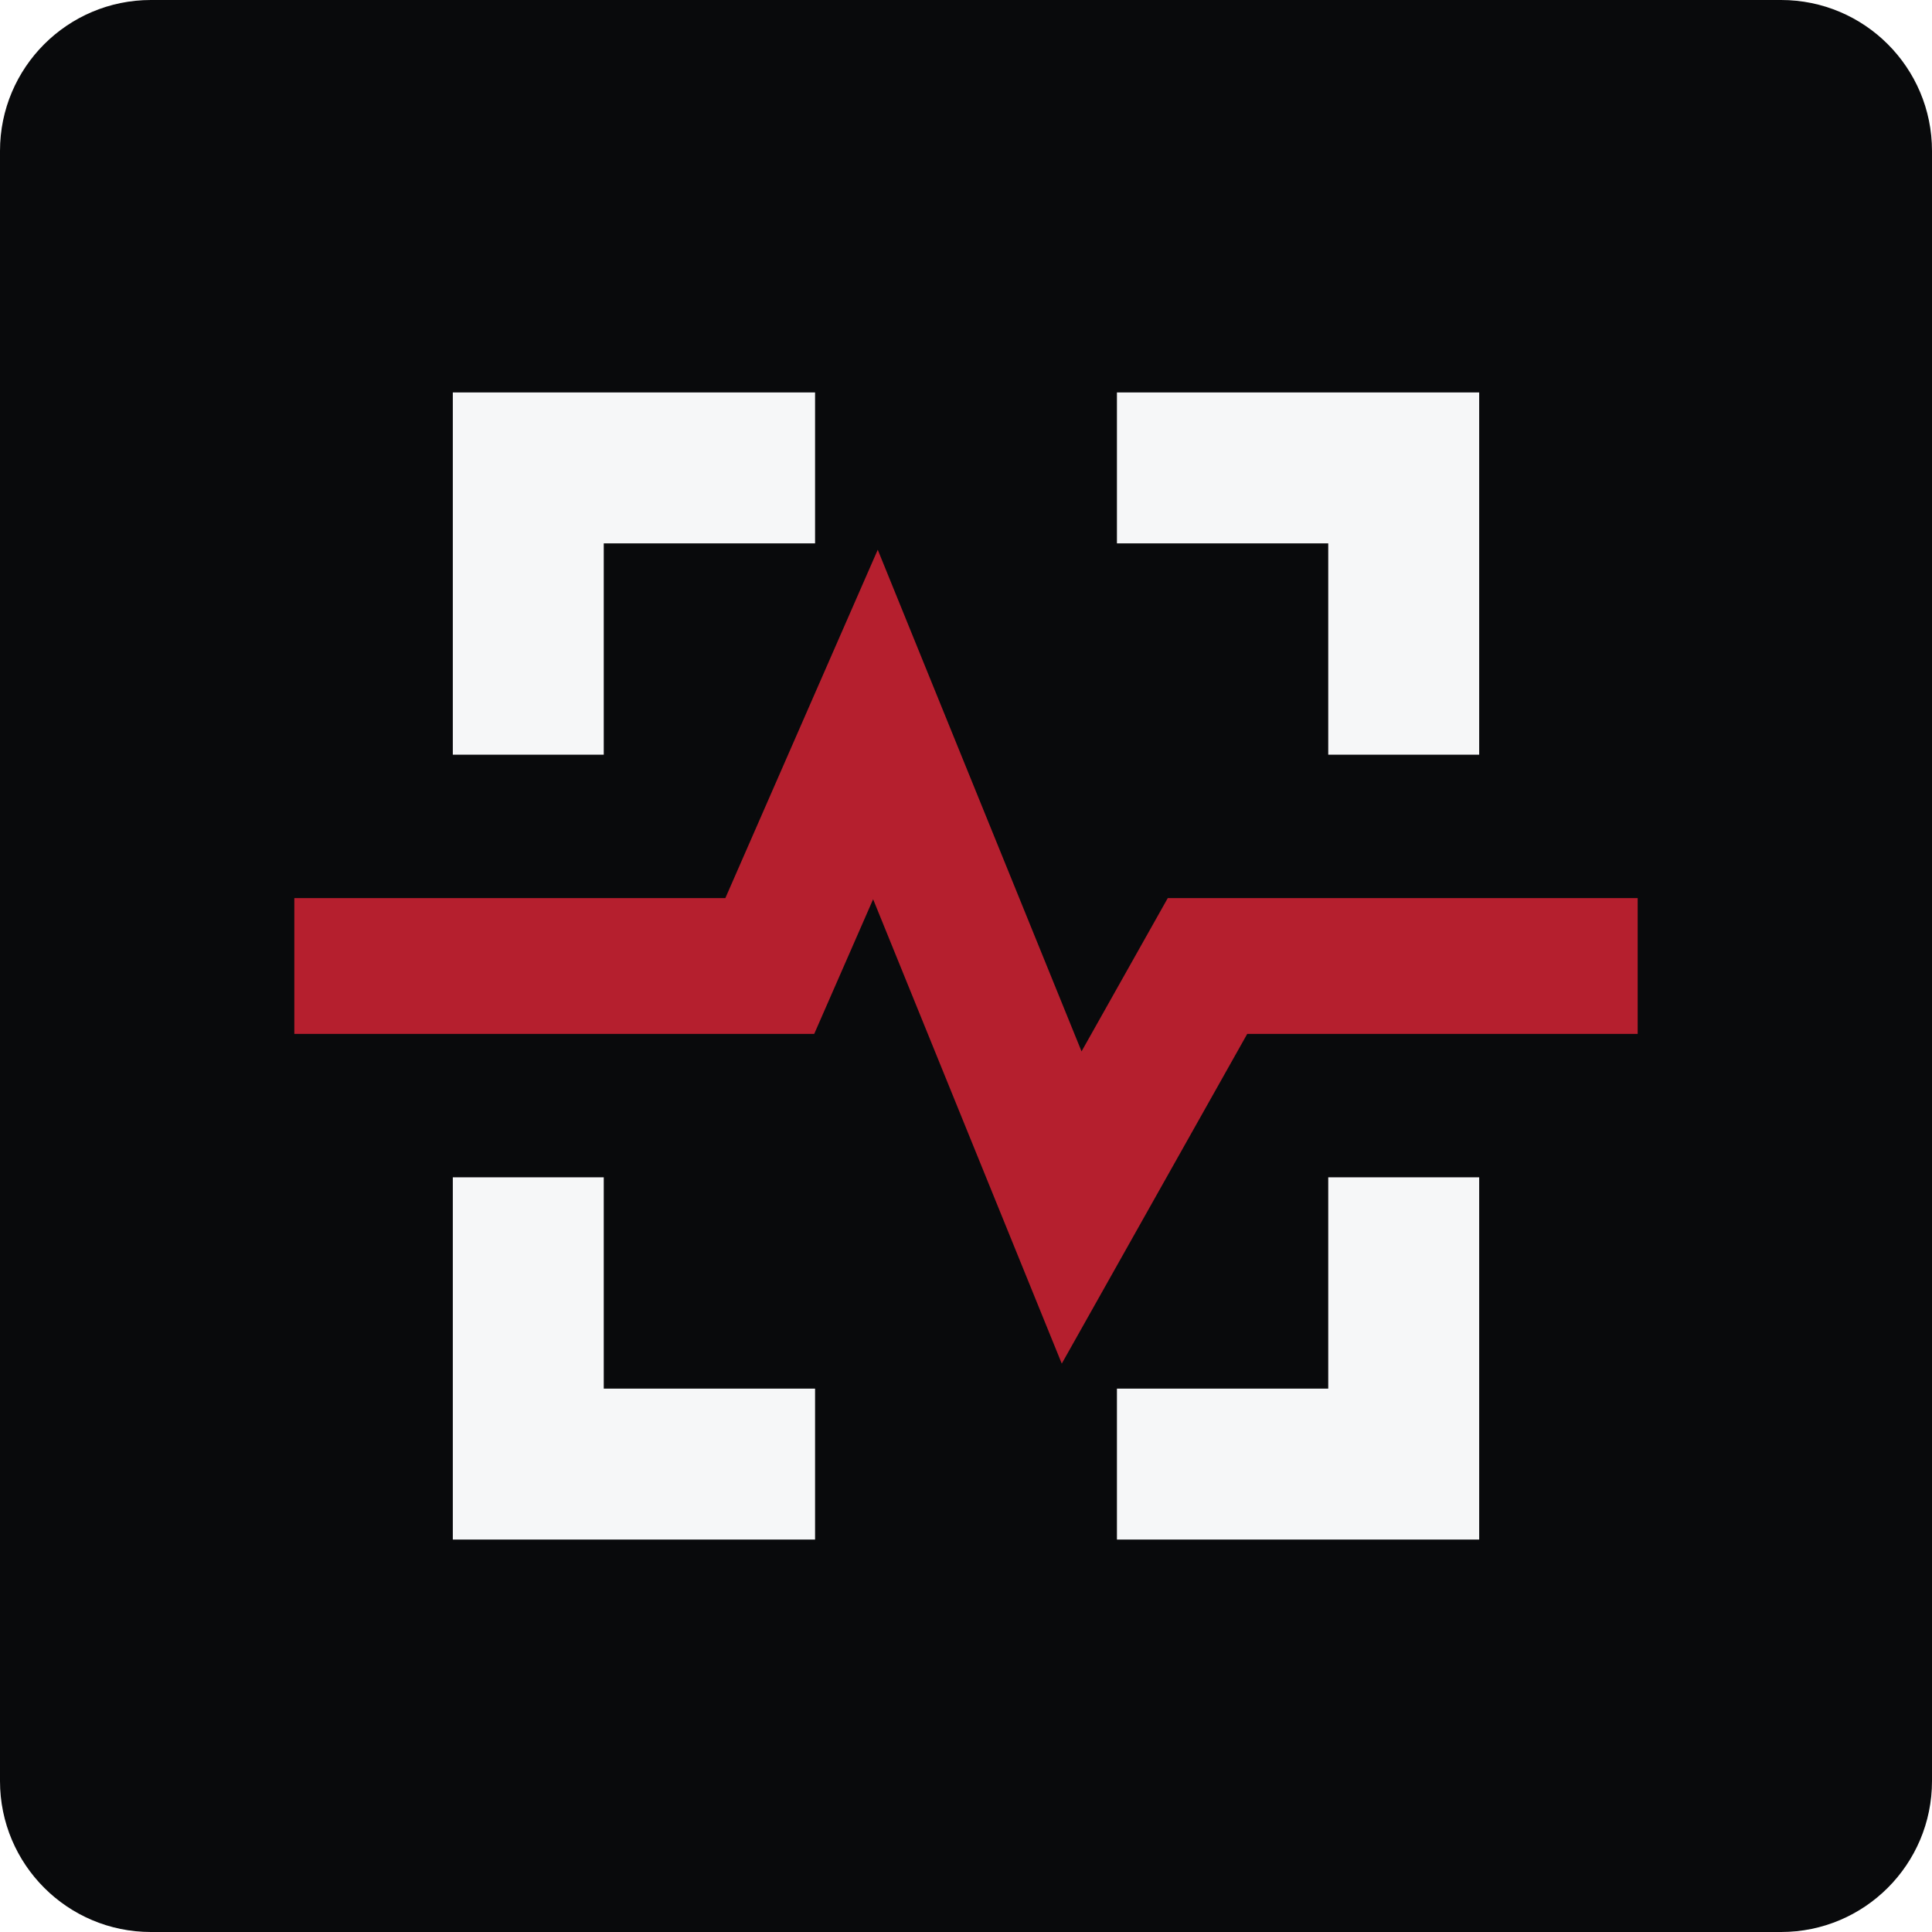
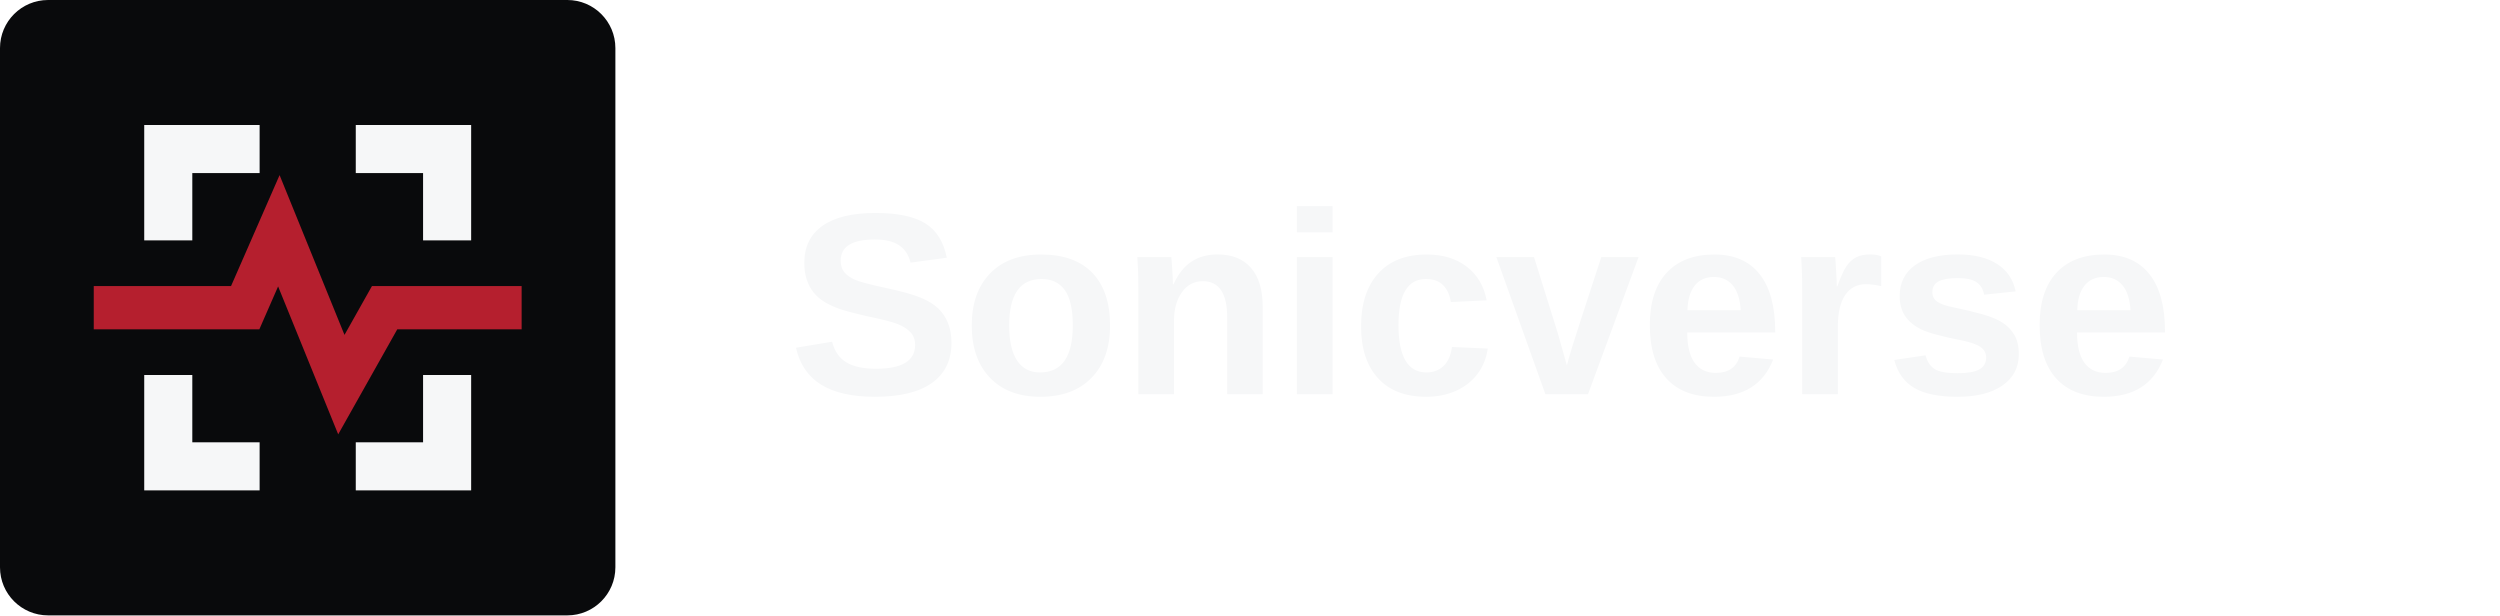
- <svg xmlns="http://www.w3.org/2000/svg" viewBox="0 0 128 128" role="img" aria-labelledby="title">
+ <svg xmlns="http://www.w3.org/2000/svg" viewBox="0 0 520 128" role="img" aria-labelledby="title">
  <rect width="128" height="128" rx="10" fill="#090a0c" />
  <path d="M30 26h24v10H40v14H30V26Zm44 0h24v24H88V36H74V26ZM30 78h10v14h14v10H30V78Zm58 0h10v24H74V92h14V78Z" fill="#f6f7f8" />
  <path d="M24 64h27l7-16 13 32 9-16h24" fill="none" stroke="#b51f2e" stroke-width="9" stroke-linecap="square" stroke-linejoin="miter" />
+   <text x="164" y="82" fill="#f6f7f8" font-family="Arial, Helvetica, sans-serif" font-size="54" font-weight="700" letter-spacing="0">Sonicverse</text>
</svg>
